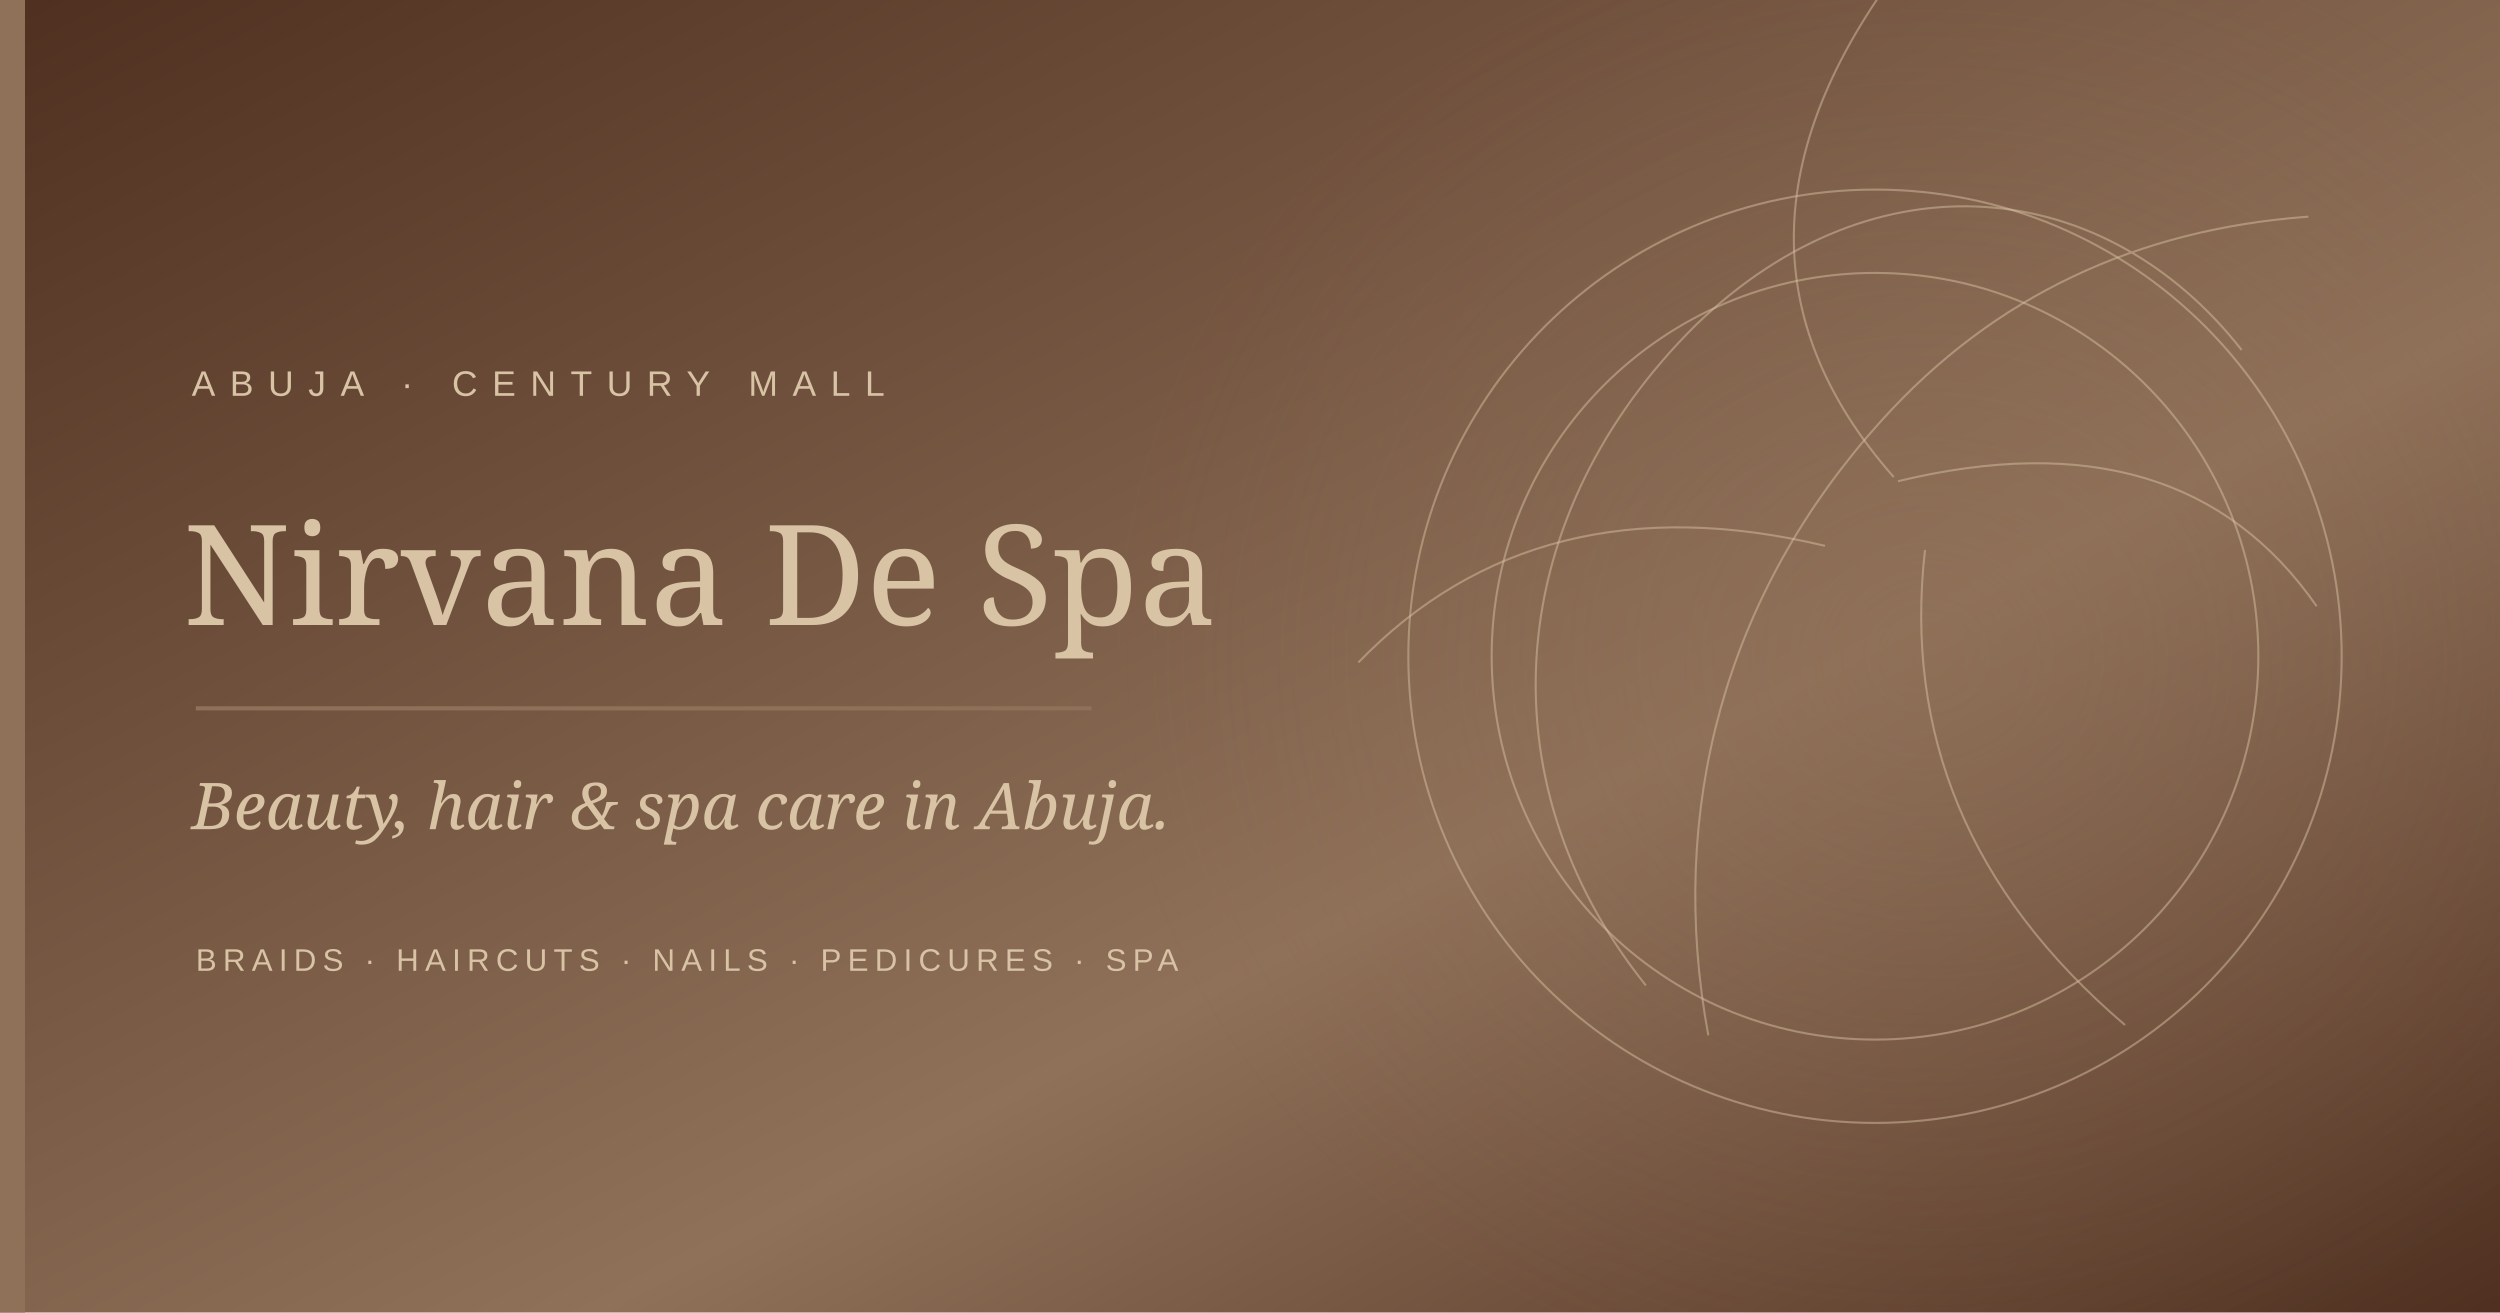
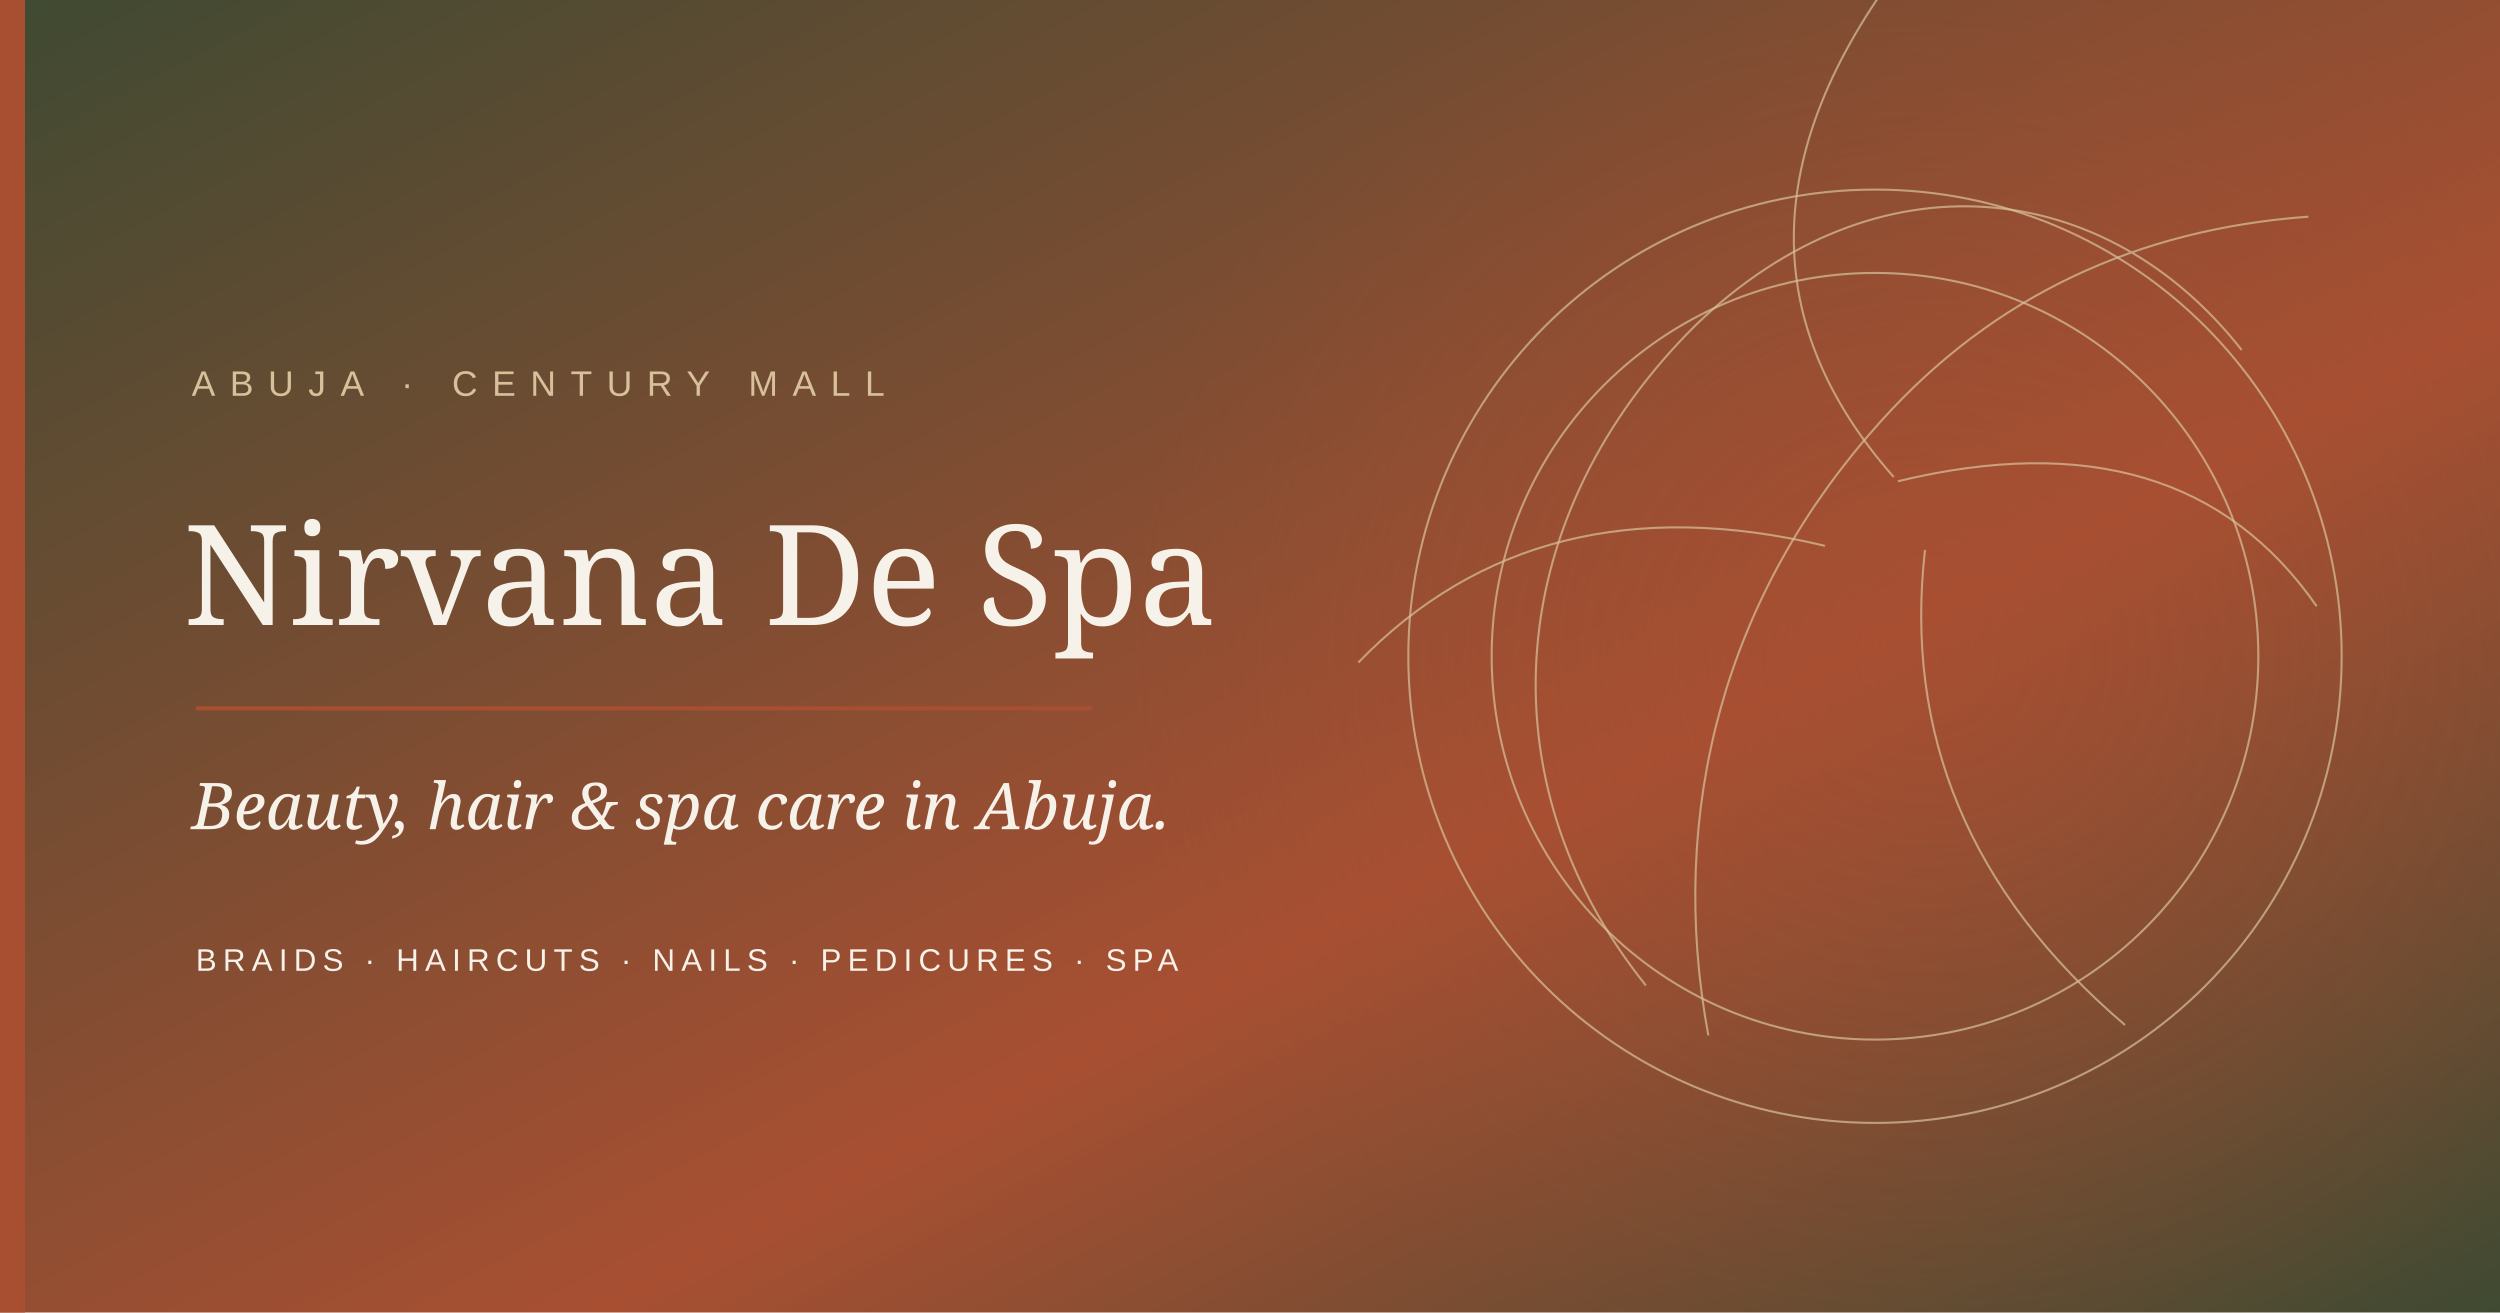
<svg xmlns="http://www.w3.org/2000/svg" viewBox="0 0 1200 630" role="img" aria-labelledby="title description">
  <defs>
    <linearGradient id="background" x1="0" y1="0" x2="1" y2="1">
-       <stop stop-color="#4f3020" />
-       <stop offset=".62" stop-color="#8f7058" />
-       <stop offset="1" stop-color="#4f3020" />
+       <stop stop-color="#3f4a32" />
+       <stop offset=".62" stop-color="#a84f32" />
+       <stop offset="1" stop-color="#3f4a32" />
    </linearGradient>
    <radialGradient id="glow">
-       <stop stop-color="#8f7058" stop-opacity=".45" />
-       <stop offset="1" stop-color="#8f7058" stop-opacity="0" />
+       <stop stop-color="#a84f32" stop-opacity=".45" />
+       <stop offset="1" stop-color="#a84f32" stop-opacity="0" />
    </radialGradient>
  </defs>
  <rect width="1200" height="630" fill="url(#background)" />
  <ellipse cx="925" cy="315" rx="390" ry="360" fill="url(#glow)" />
-   <g fill="none" stroke="#d8c3a5" stroke-opacity=".48">
+   <g fill="none" stroke="#d7c09a" stroke-opacity=".72">
    <circle cx="900" cy="315" r="224" />
    <circle cx="900" cy="315" r="184" />
    <path d="M790 473c-80-100-67-227 24-317 87-84 197-71 262 12M820 497c-20-108 8-212 83-295 54-60 123-92 205-98" />
    <path d="M909 229c-67-76-63-160 7-250M911 231c91-22 158-2 201 60M876 262c-92-22-167-3-224 56M924 264c-10 88 21 164 96 228" />
  </g>
-   <path d="M0 0h12v630H0z" fill="#8f7058" />
-   <text x="92" y="190" fill="#d8c3a5" font-family="Arial,sans-serif" font-size="17" letter-spacing="7">ABUJA · CENTURY MALL</text>
-   <text x="88" y="300" fill="#d8c3a5" font-family="Georgia,serif" font-size="67">Nirvana De Spa</text>
-   <path d="M94 340h430" stroke="#8f7058" stroke-width="2" />
-   <text x="92" y="398" fill="#d8c3a5" font-family="Georgia,serif" font-size="31" font-style="italic">Beauty, hair &amp; spa care in Abuja.</text>
-   <text x="94" y="466" fill="#d8c3a5" font-family="Arial,sans-serif" font-size="15" letter-spacing="3">BRAIDS · HAIRCUTS · NAILS · PEDICURES · SPA</text>
+   <path d="M0 0h12v630H0z" fill="#a84f32" />
+   <text x="92" y="190" fill="#d7c09a" font-family="Arial,sans-serif" font-size="17" letter-spacing="7">ABUJA · CENTURY MALL</text>
+   <text x="88" y="300" fill="#f7f2e9" font-family="Georgia,serif" font-size="67">Nirvana De Spa</text>
+   <path d="M94 340h430" stroke="#a84f32" stroke-width="2" />
+   <text x="92" y="398" fill="#f7f2e9" font-family="Georgia,serif" font-size="31" font-style="italic">Beauty, hair &amp; spa care in Abuja.</text>
+   <text x="94" y="466" fill="#f7f2e9" font-family="Arial,sans-serif" font-size="15" letter-spacing="3">BRAIDS · HAIRCUTS · NAILS · PEDICURES · SPA</text>
</svg>
